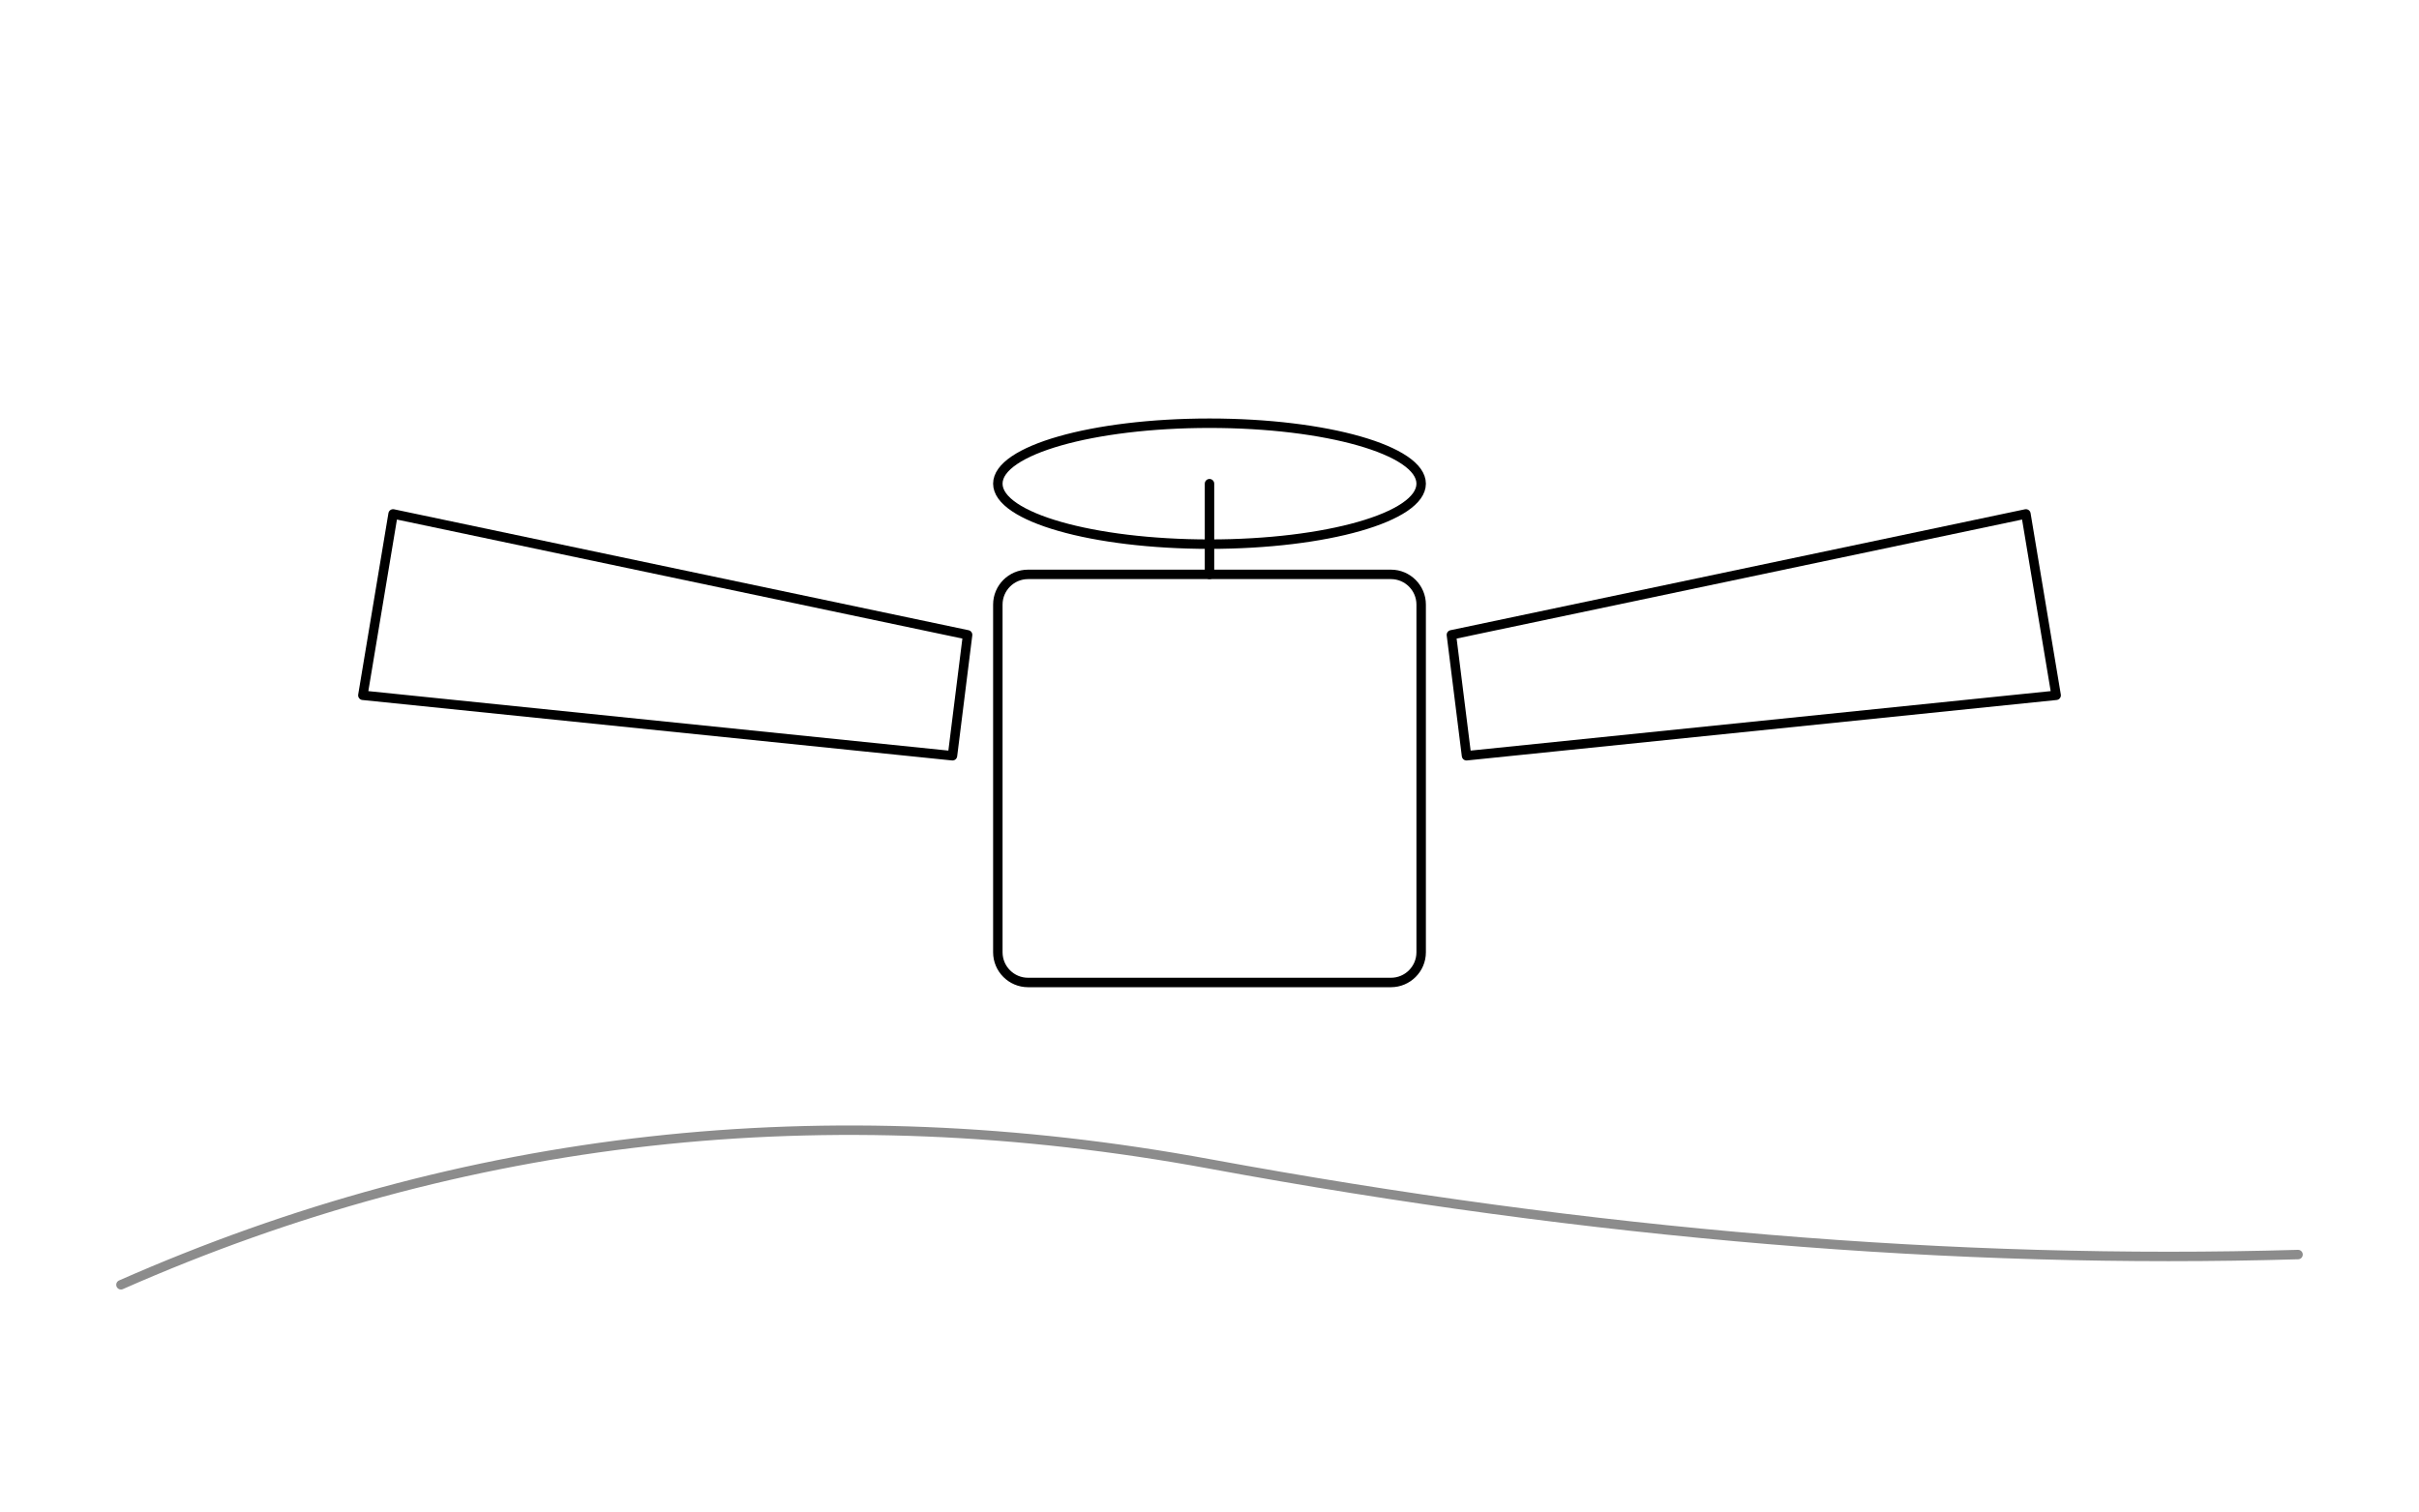
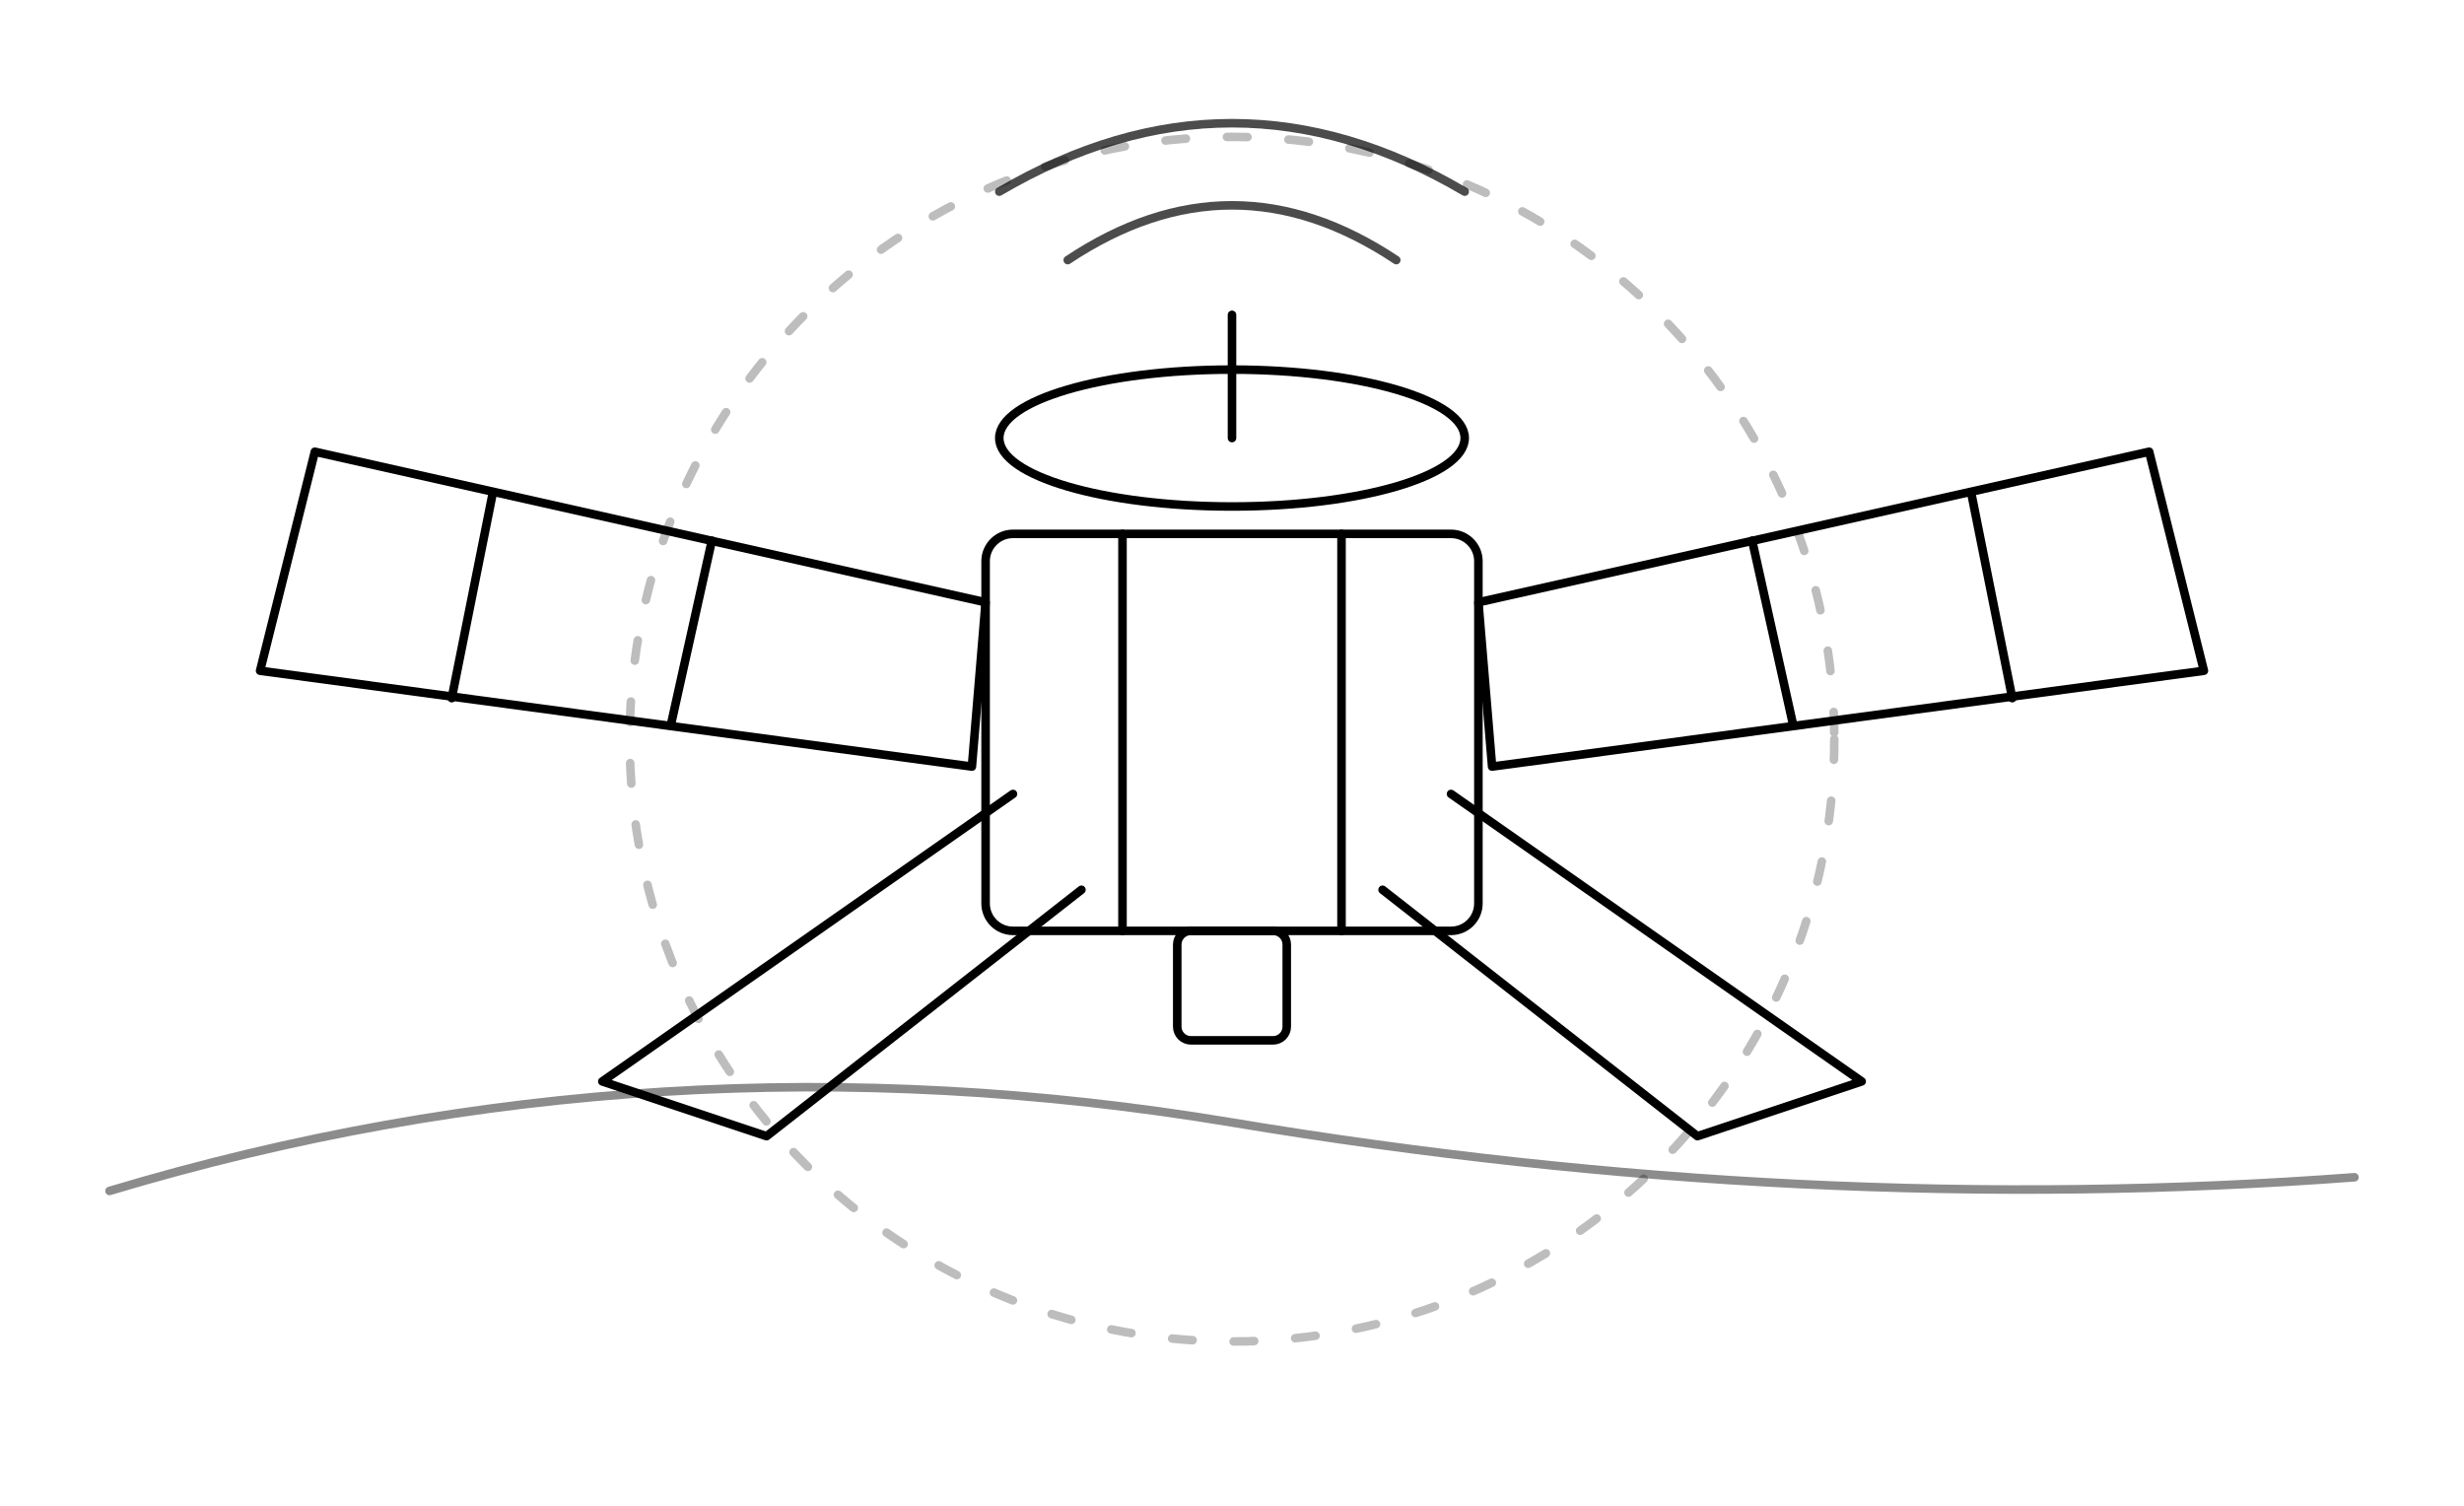
- <svg xmlns="http://www.w3.org/2000/svg" viewBox="0 0 320 200" fill="none" stroke="currentColor" stroke-width="1.25" stroke-linecap="round" stroke-linejoin="round" role="img" aria-labelledby="t-near">
-   <path d="M128 84 L52 68 L48 92 L126 100 Z" />
-   <path d="M192 84 L268 68 L272 92 L194 100 Z" />
-   <rect x="132" y="76" width="56" height="54" rx="4" />
-   <ellipse cx="160" cy="64" rx="28" ry="8" />
-   <path d="M160 76 L160 64" />
-   <path d="M16 170 Q84 140 160 154 T304 166" opacity="0.45" />
+ <svg xmlns="http://www.w3.org/2000/svg" viewBox="0 0 360 220" fill="none" stroke="currentColor" stroke-width="1.25" stroke-linecap="round" stroke-linejoin="round" role="img" aria-labelledby="t-near">
+   <g class="svg-orbit" opacity="0.26">
+     <circle class="svg-dashed" cx="180" cy="108" r="88" stroke-dasharray="3 6" />
+   </g>
+   <g class="svg-signal" opacity="0.7">
+     <path d="M156 38 Q180 22 204 38" />
+     <path d="M146 28 Q180 8 214 28" />
+   </g>
+   <g class="svg-craft">
+     <path d="M144 88 L46 66 L38 98 L142 112 Z" />
+     <path d="M72 72 L66 102 M104 79 L98 106" />
+     <path d="M216 88 L314 66 L322 98 L218 112 Z" />
+     <path d="M288 72 L294 102 M256 79 L262 106" />
+     <path d="M148 116 L88 158 L112 166 L158 130" />
+     <path d="M212 116 L272 158 L248 166 L202 130" />
+     <rect x="144" y="78" width="72" height="58" rx="4" />
+     <path d="M164 78 L164 136 M196 78 L196 136" />
+     <ellipse cx="180" cy="64" rx="34" ry="10" />
+     <path d="M180 64 L180 46" />
+     <rect x="172" y="136" width="16" height="16" rx="2" />
+   </g>
+   <path d="M16 174 Q96 150 180 164 T344 172" opacity="0.45" />
</svg>
